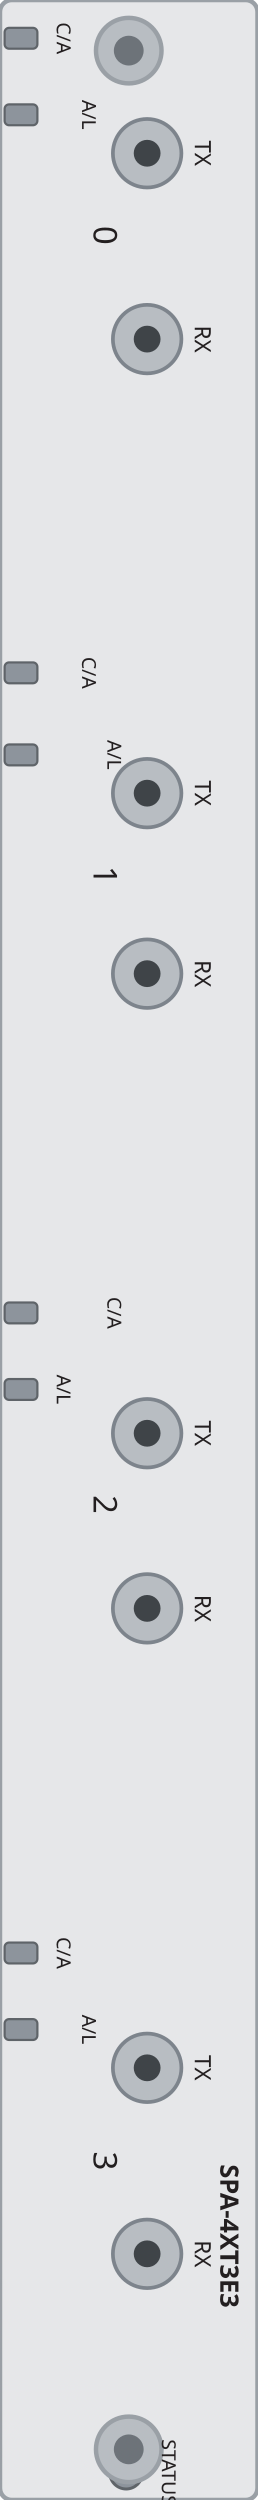
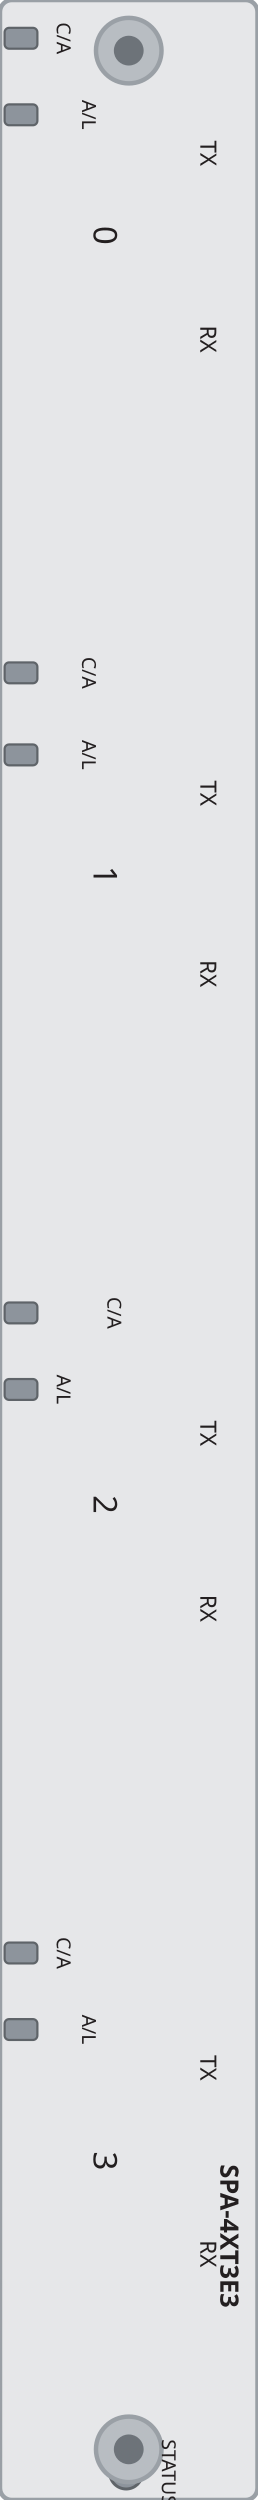
<svg xmlns="http://www.w3.org/2000/svg" width="17.29mm" height="167.87mm" viewBox="0 0 17.29 167.87">
  <rect id="plate" x="0" y="0" width="17.29" height="167.87" rx="0.8" fill="#e6e7e9" stroke="#9aa0a6" stroke-width="0.3" />
-   <g id="p0-tx">
-     <circle cx="9.88" cy="10.29" r="2.3" fill="#b8bdc2" stroke="#7d848c" stroke-width="0.25" />
-     <circle cx="9.88" cy="10.29" r="0.9" fill="#3f4448" />
-   </g>
-   <g id="p0-rx">
-     <circle cx="9.88" cy="22.77" r="2.3" fill="#b8bdc2" stroke="#7d848c" stroke-width="0.25" />
-     <circle cx="9.88" cy="22.77" r="0.9" fill="#3f4448" />
-   </g>
-   <g id="p1-tx">
-     <circle cx="9.88" cy="53.26" r="2.3" fill="#b8bdc2" stroke="#7d848c" stroke-width="0.25" />
-     <circle cx="9.88" cy="53.26" r="0.9" fill="#3f4448" />
-   </g>
-   <g id="p1-rx">
-     <circle cx="9.88" cy="65.38" r="2.3" fill="#b8bdc2" stroke="#7d848c" stroke-width="0.25" />
-     <circle cx="9.88" cy="65.38" r="0.9" fill="#3f4448" />
-   </g>
-   <g id="p2-tx">
-     <circle cx="9.88" cy="96.24" r="2.3" fill="#b8bdc2" stroke="#7d848c" stroke-width="0.25" />
-     <circle cx="9.88" cy="96.24" r="0.9" fill="#3f4448" />
-   </g>
-   <g id="p2-rx">
-     <circle cx="9.88" cy="108.0" r="2.3" fill="#b8bdc2" stroke="#7d848c" stroke-width="0.25" />
-     <circle cx="9.88" cy="108.0" r="0.9" fill="#3f4448" />
-   </g>
-   <g id="p3-tx">
-     <circle cx="9.88" cy="138.85" r="2.3" fill="#b8bdc2" stroke="#7d848c" stroke-width="0.25" />
-     <circle cx="9.88" cy="138.85" r="0.9" fill="#3f4448" />
-   </g>
-   <g id="p3-rx">
-     <circle cx="9.88" cy="151.34" r="2.3" fill="#b8bdc2" stroke="#7d848c" stroke-width="0.25" />
-     <circle cx="9.88" cy="151.34" r="0.9" fill="#3f4448" />
-   </g>
  <rect id="led-ca-p0" x="0.31" y="1.87" width="2.2" height="1.4" rx="0.3" fill="var(--led-color, #8d949c)" stroke="#5f6469" stroke-width="0.15" />
  <rect id="led-ca-p1" x="0.31" y="44.48" width="2.2" height="1.4" rx="0.3" fill="var(--led-color, #8d949c)" stroke="#5f6469" stroke-width="0.15" />
  <rect id="led-ca-p2" x="0.31" y="87.46" width="2.2" height="1.4" rx="0.3" fill="var(--led-color, #8d949c)" stroke="#5f6469" stroke-width="0.15" />
  <rect id="led-ca-p3" x="0.31" y="130.44" width="2.2" height="1.4" rx="0.3" fill="var(--led-color, #8d949c)" stroke="#5f6469" stroke-width="0.15" />
  <rect id="led-al-p0" x="0.31" y="7.01" width="2.2" height="1.4" rx="0.3" fill="var(--led-color, #8d949c)" stroke="#5f6469" stroke-width="0.15" />
  <rect id="led-al-p1" x="0.31" y="49.99" width="2.2" height="1.4" rx="0.3" fill="var(--led-color, #8d949c)" stroke="#5f6469" stroke-width="0.15" />
  <rect id="led-al-p2" x="0.31" y="92.6" width="2.2" height="1.4" rx="0.3" fill="var(--led-color, #8d949c)" stroke="#5f6469" stroke-width="0.15" />
  <rect id="led-al-p3" x="0.31" y="135.58" width="2.2" height="1.4" rx="0.3" fill="var(--led-color, #8d949c)" stroke="#5f6469" stroke-width="0.15" />
  <circle id="status" cx="8.47" cy="166.03" r="1.1" fill="var(--led-color, #8d949c)" stroke="#5f6469" stroke-width="0.2" />
  <g>
    <circle cx="8.645" cy="3.4" r="2.2" fill="#b8bdc2" stroke="#9aa0a6" stroke-width="0.3" />
    <circle cx="8.645" cy="3.4" r="1.0" fill="#6d7379" />
  </g>
  <g>
    <circle cx="8.645" cy="164.47" r="2.2" fill="#b8bdc2" stroke="#9aa0a6" stroke-width="0.3" />
    <circle cx="8.645" cy="164.47" r="1.0" fill="#6d7379" />
  </g>
  <g id="silkscreen">
-     <text x="13.08" y="10.29" transform="rotate(90 13.08 10.29)" font-family="sans-serif" font-size="1.5" text-anchor="middle" fill="#231f20">TX</text>
-     <text x="13.08" y="22.77" transform="rotate(90 13.08 22.77)" font-family="sans-serif" font-size="1.5" text-anchor="middle" fill="#231f20">RX</text>
+     <text x="13.45" y="10.29" transform="rotate(90 13.45 10.29)" font-family="sans-serif" font-size="1.5" text-anchor="middle" fill="#231f20">TX</text>
+     <text x="13.45" y="22.77" transform="rotate(90 13.45 22.77)" font-family="sans-serif" font-size="1.5" text-anchor="middle" fill="#231f20">RX</text>
    <text x="6.28" y="15.8" transform="rotate(90 6.28 15.8)" font-family="sans-serif" font-size="2.2" text-anchor="middle" fill="#231f20">0</text>
-     <text x="13.08" y="53.26" transform="rotate(90 13.08 53.26)" font-family="sans-serif" font-size="1.5" text-anchor="middle" fill="#231f20">TX</text>
-     <text x="13.08" y="65.38" transform="rotate(90 13.08 65.38)" font-family="sans-serif" font-size="1.5" text-anchor="middle" fill="#231f20">RX</text>
+     <text x="13.45" y="53.26" transform="rotate(90 13.45 53.26)" font-family="sans-serif" font-size="1.5" text-anchor="middle" fill="#231f20">TX</text>
+     <text x="13.45" y="65.38" transform="rotate(90 13.45 65.38)" font-family="sans-serif" font-size="1.5" text-anchor="middle" fill="#231f20">RX</text>
    <text x="6.28" y="58.77" transform="rotate(90 6.28 58.77)" font-family="sans-serif" font-size="2.2" text-anchor="middle" fill="#231f20">1</text>
-     <text x="13.08" y="96.24" transform="rotate(90 13.08 96.24)" font-family="sans-serif" font-size="1.5" text-anchor="middle" fill="#231f20">TX</text>
-     <text x="13.08" y="108.0" transform="rotate(90 13.08 108.0)" font-family="sans-serif" font-size="1.5" text-anchor="middle" fill="#231f20">RX</text>
+     <text x="13.45" y="96.24" transform="rotate(90 13.45 96.24)" font-family="sans-serif" font-size="1.5" text-anchor="middle" fill="#231f20">TX</text>
+     <text x="13.45" y="108.0" transform="rotate(90 13.45 108.0)" font-family="sans-serif" font-size="1.5" text-anchor="middle" fill="#231f20">RX</text>
    <text x="6.28" y="101.02" transform="rotate(90 6.28 101.02)" font-family="sans-serif" font-size="2.2" text-anchor="middle" fill="#231f20">2</text>
-     <text x="13.08" y="138.85" transform="rotate(90 13.08 138.85)" font-family="sans-serif" font-size="1.5" text-anchor="middle" fill="#231f20">TX</text>
-     <text x="13.08" y="151.34" transform="rotate(90 13.08 151.34)" font-family="sans-serif" font-size="1.5" text-anchor="middle" fill="#231f20">RX</text>
+     <text x="13.45" y="138.85" transform="rotate(90 13.45 138.85)" font-family="sans-serif" font-size="1.5" text-anchor="middle" fill="#231f20">TX</text>
+     <text x="13.45" y="151.34" transform="rotate(90 13.45 151.34)" font-family="sans-serif" font-size="1.5" text-anchor="middle" fill="#231f20">RX</text>
    <text x="6.28" y="145.1" transform="rotate(90 6.28 145.1)" font-family="sans-serif" font-size="2.2" text-anchor="middle" fill="#231f20">3</text>
    <text x="3.81" y="2.57" transform="rotate(90 3.81 2.57)" font-family="sans-serif" font-size="1.3" text-anchor="middle" fill="#231f20">C/A</text>
    <text x="5.51" y="45.18" transform="rotate(90 5.51 45.18)" font-family="sans-serif" font-size="1.3" text-anchor="middle" fill="#231f20">C/A</text>
    <text x="7.21" y="88.16" transform="rotate(90 7.21 88.16)" font-family="sans-serif" font-size="1.3" text-anchor="middle" fill="#231f20">C/A</text>
    <text x="3.81" y="131.14" transform="rotate(90 3.81 131.14)" font-family="sans-serif" font-size="1.3" text-anchor="middle" fill="#231f20">C/A</text>
    <text x="5.51" y="7.71" transform="rotate(90 5.51 7.71)" font-family="sans-serif" font-size="1.3" text-anchor="middle" fill="#231f20">A/L</text>
-     <text x="7.21" y="50.69" transform="rotate(90 7.21 50.69)" font-family="sans-serif" font-size="1.3" text-anchor="middle" fill="#231f20">A/L</text>
+     <text x="5.51" y="50.69" transform="rotate(90 5.51 50.69)" font-family="sans-serif" font-size="1.3" text-anchor="middle" fill="#231f20">A/L</text>
    <text x="3.81" y="93.3" transform="rotate(90 3.81 93.3)" font-family="sans-serif" font-size="1.3" text-anchor="middle" fill="#231f20">A/L</text>
    <text x="5.51" y="136.28" transform="rotate(90 5.51 136.28)" font-family="sans-serif" font-size="1.3" text-anchor="middle" fill="#231f20">A/L</text>
    <text x="10.87" y="166.03" transform="rotate(90 10.87 166.03)" font-family="sans-serif" font-size="1.3" text-anchor="middle" fill="#231f20">STATUS</text>
    <text x="14.79" y="145.33" transform="rotate(90 14.79 145.33)" font-family="sans-serif" font-size="1.7" font-weight="bold" fill="#231f20">SPA-4XT3E3</text>
  </g>
</svg>
